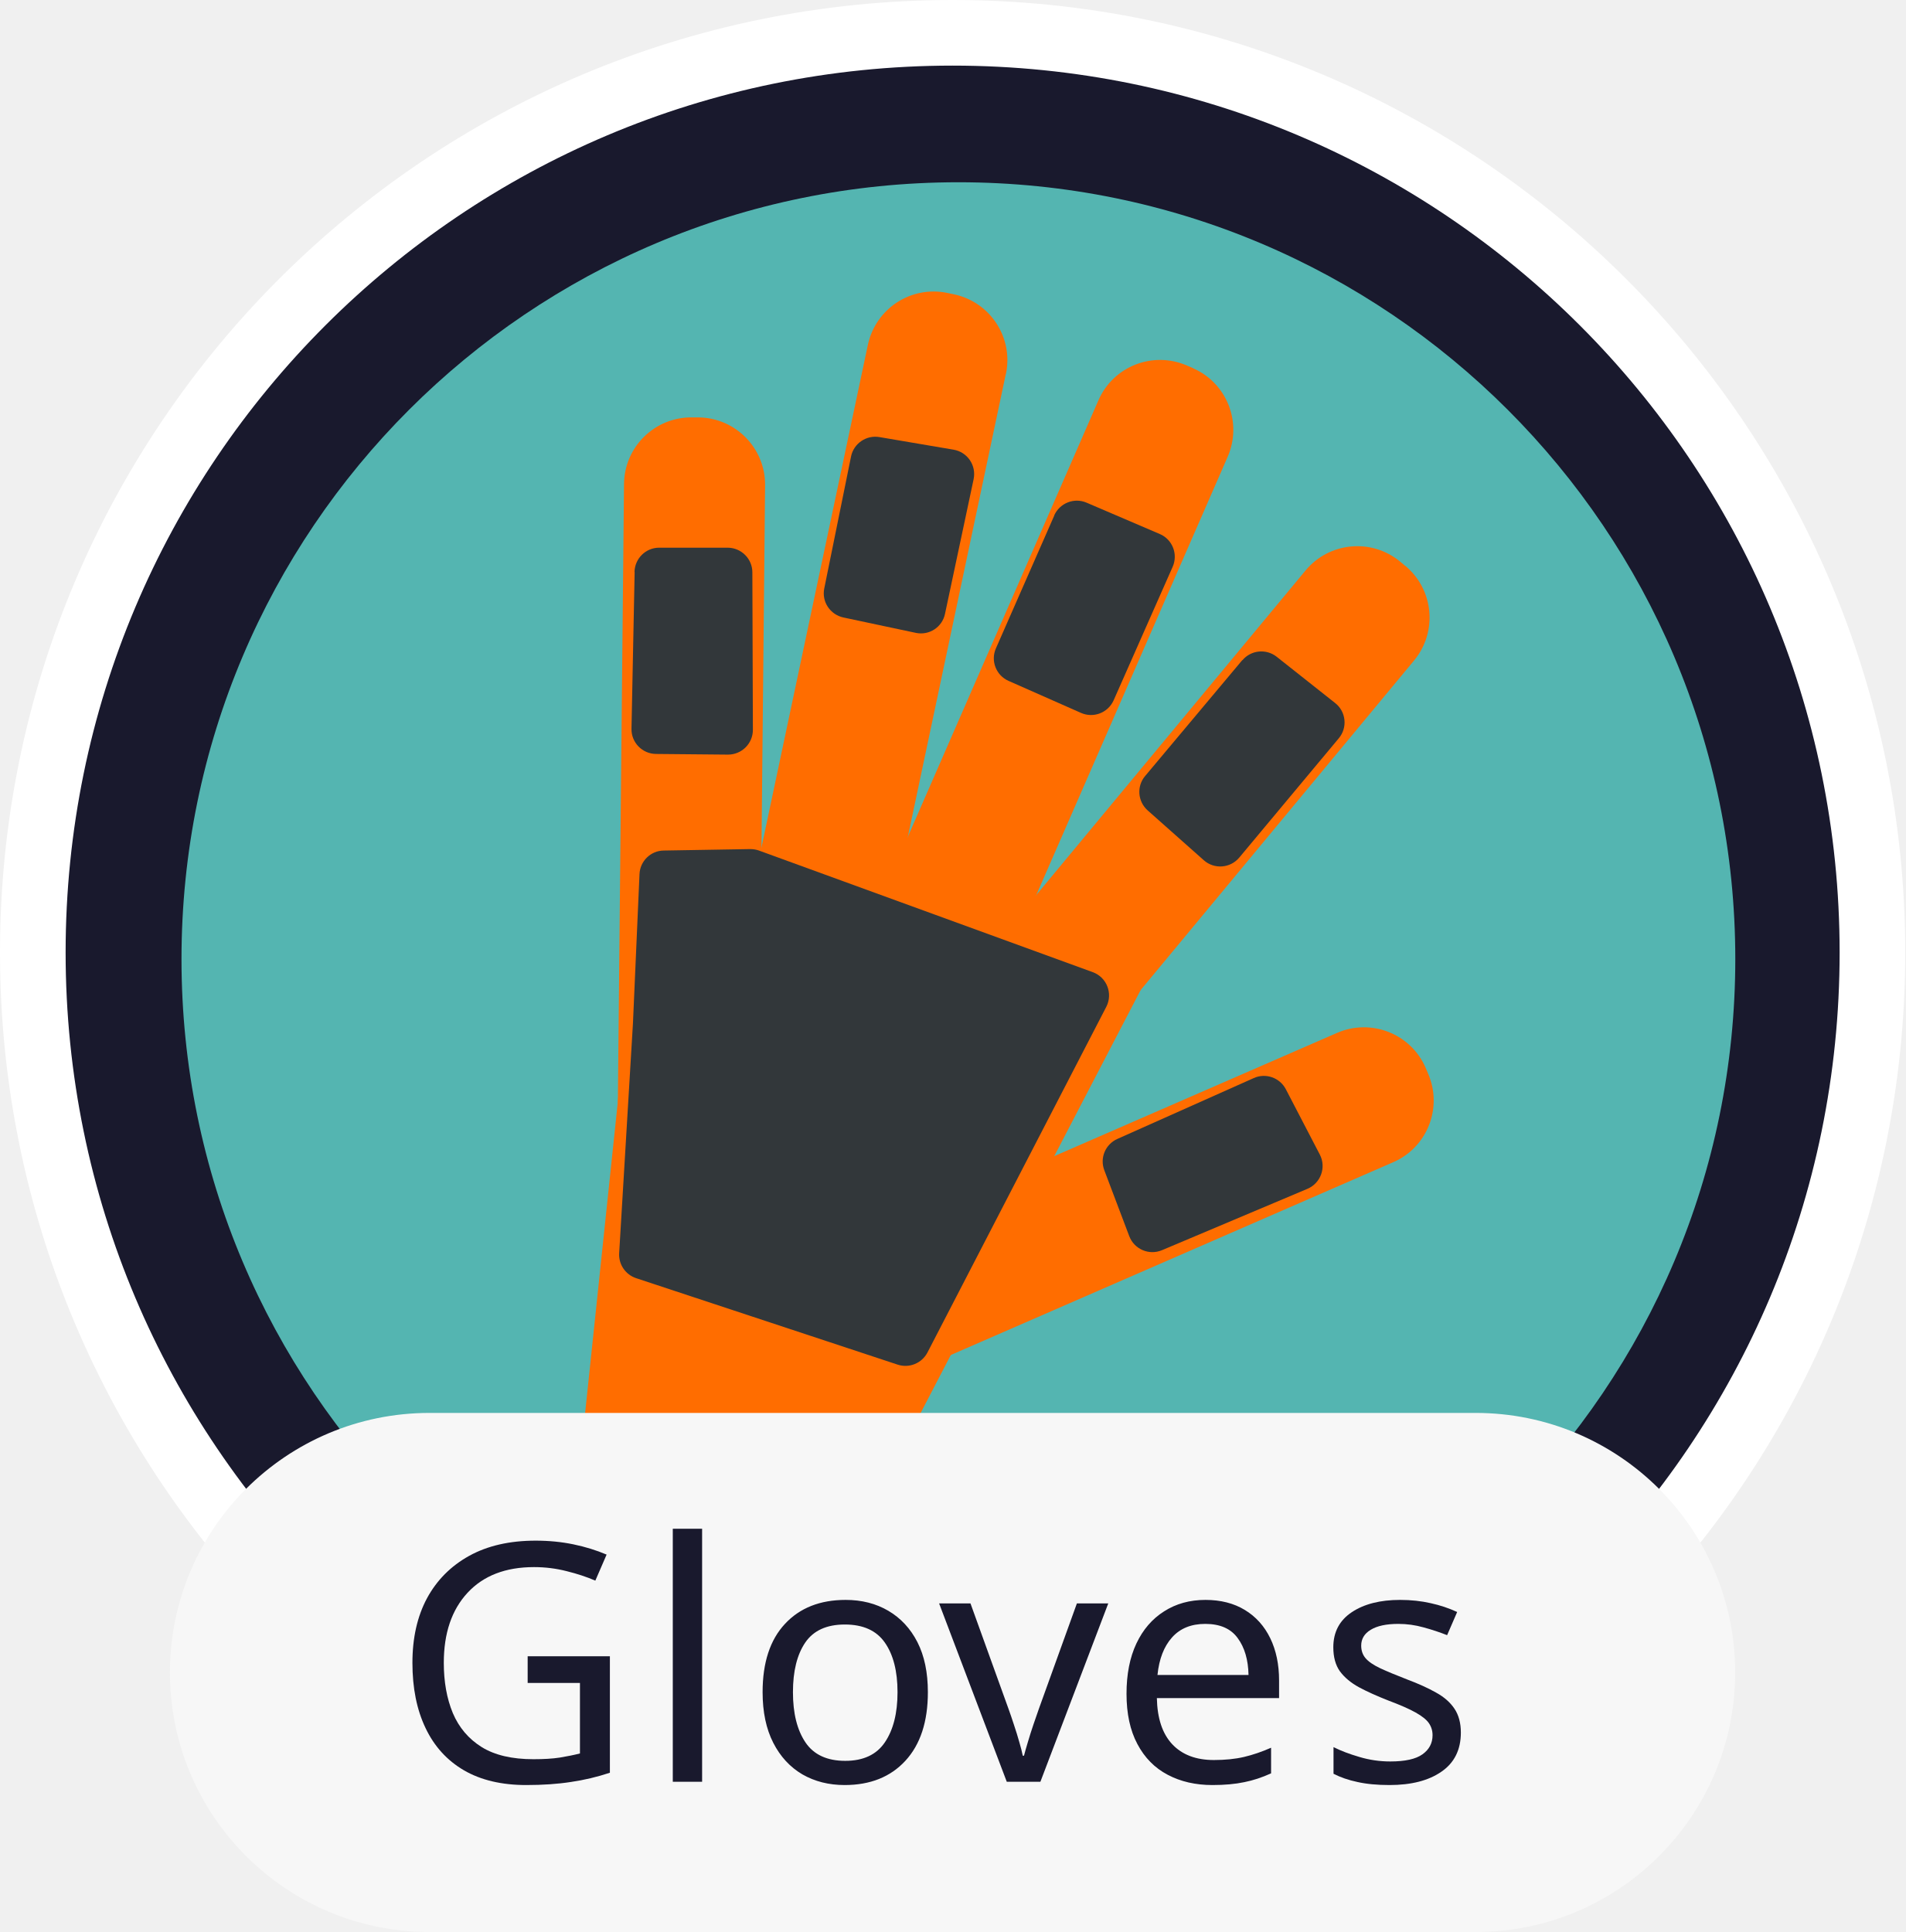
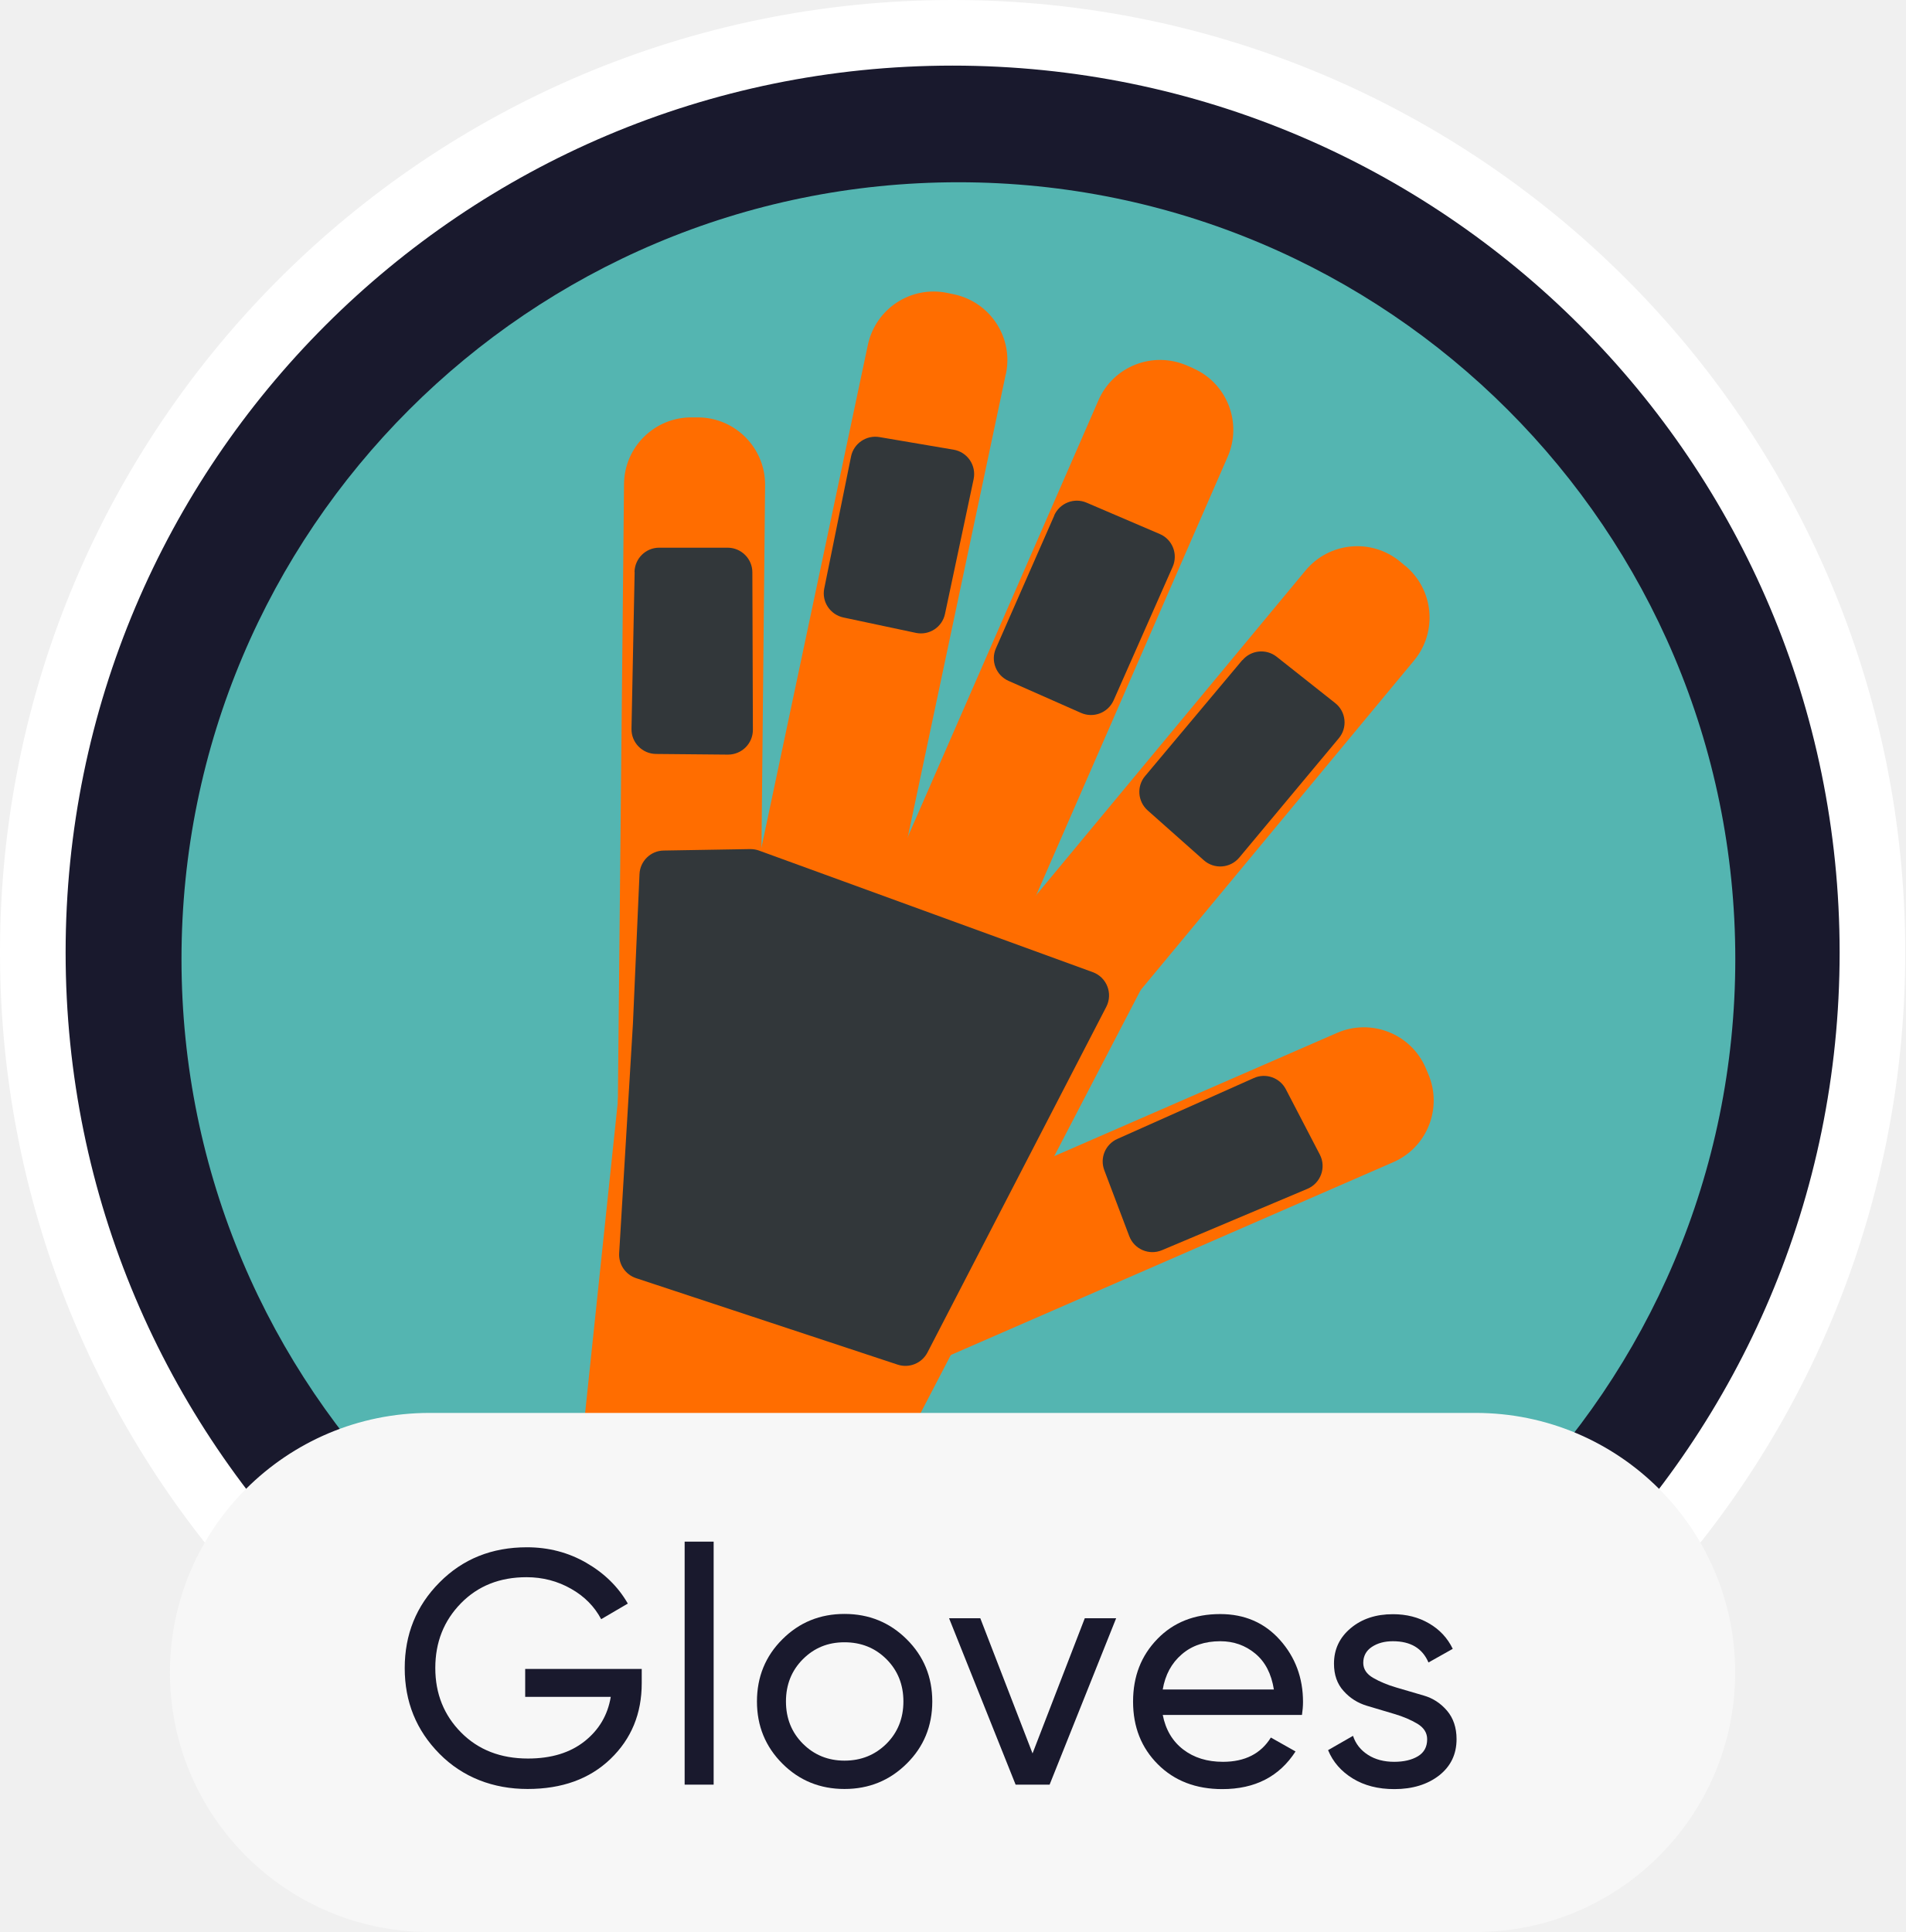
<svg xmlns="http://www.w3.org/2000/svg" viewBox="0 0 145.18 147.24">
  <defs>
-     <style>.d{stroke:#fff;stroke-miterlimit:10;stroke-width:5px;}.d,.e{fill:#19192d;}.f{letter-spacing:.03em;}.g{fill:#f7f7f7;}.h{fill:#ff6d00;}.i{fill:#32373a;}.j{fill:#54b5b1;}.k{letter-spacing:0em;}.e{font-family:Gilroy-Medium, Gilroy-Medium;font-size:25.37px;}</style>
+     <style>.d{stroke:#fff;stroke-miterlimit:10;stroke-width:5px;}.d,.e{fill:#19192d;}.f{fill:#f7f7f7;}.g{fill:#ff6d00;}.h{fill:#32373a;}.i{fill:#54b5b1;}</style>
  </defs>
  <g id="a" />
  <g id="b">
    <g id="c">
      <g>
        <circle class="d" cx="72.59" cy="72.59" r="70.09" />
-         <circle class="j" cx="73.03" cy="73.09" r="59.2" />
+         <circle class="i" cx="73.03" cy="73.09" r="59.2" />
        <g>
          <g>
-             <path class="h" d="M108.82,81.82l-.19-.45c-1.13-2.6-4.16-3.78-6.75-2.65l-43.25,18.85,4.29,9.85,43.25-18.85c2.6-1.13,3.78-4.16,2.65-6.75Z" />
-             <path class="h" d="M107.07,43.12l-.37-.31c-2.18-1.81-5.41-1.51-7.22,.67l-30.12,36.31,8.27,6.86,30.12-36.31c1.81-2.18,1.51-5.41-.67-7.22Z" />
-             <path class="h" d="M90.9,28.05l-.45-.19c-2.6-1.13-5.62,.05-6.75,2.65l-18.88,43.24,9.85,4.3,18.88-43.24c1.13-2.6-.05-5.62-2.65-6.75Z" />
-             <path class="h" d="M76.65,28.51c.59-2.77-1.18-5.49-3.96-6.08l-.48-.1c-2.77-.59-5.49,1.18-6.08,3.96l-9.77,46.16,10.51,2.23,9.77-46.16Z" />
-             <path class="h" d="M58.3,36.99c.03-2.83-2.25-5.15-5.08-5.18h-.49c-2.83-.03-5.15,2.24-5.18,5.07l-.47,47.18,10.75,.11,.47-47.18Z" />
-             <polygon class="h" points="65.22 117.17 86.94 75.41 48.88 66.83 44.36 109.84 65.22 117.17" />
+             <path class="g" d="M108.82,81.82l-.19-.45c-1.13-2.6-4.16-3.78-6.75-2.65l-43.25,18.85,4.29,9.85,43.25-18.85c2.6-1.13,3.78-4.16,2.65-6.75Z" />
+             <path class="g" d="M107.07,43.12l-.37-.31c-2.18-1.81-5.41-1.51-7.22,.67l-30.12,36.31,8.27,6.86,30.12-36.31c1.81-2.18,1.51-5.41-.67-7.22Z" />
+             <path class="g" d="M90.9,28.05l-.45-.19c-2.6-1.13-5.62,.05-6.75,2.65l-18.88,43.24,9.85,4.3,18.88-43.24c1.13-2.6-.05-5.62-2.65-6.75Z" />
+             <path class="g" d="M76.65,28.51c.59-2.77-1.18-5.49-3.96-6.08l-.48-.1c-2.77-.59-5.49,1.18-6.08,3.96l-9.77,46.16,10.51,2.23,9.77-46.16Z" />
+             <path class="g" d="M58.3,36.99c.03-2.83-2.25-5.15-5.08-5.18h-.49c-2.83-.03-5.15,2.24-5.18,5.07l-.47,47.18,10.75,.11,.47-47.18Z" />
+             <polygon class="g" points="65.22 117.17 86.94 75.41 48.88 66.83 44.36 109.84 65.22 117.17" />
          </g>
-           <path class="i" d="M48.36,43.59l-.24,11.95c-.02,1.05,.82,1.91,1.87,1.92l5.48,.05c1.05,0,1.9-.84,1.9-1.89l-.04-12c0-1.04-.85-1.88-1.89-1.88h-5.21c-1.03,0-1.86,.83-1.88,1.85Z" />
-           <path class="i" d="M64.85,34.79l-2.04,10.05c-.21,1.01,.44,2,1.46,2.22l5.51,1.17c1.02,.22,2.02-.43,2.23-1.45l2.18-10.26c.22-1.05-.47-2.07-1.53-2.25l-5.65-.96c-1-.17-1.96,.49-2.16,1.48Z" />
-           <path class="i" d="M80.34,39.28l-4.45,10.13c-.42,.95,.01,2.06,.96,2.48l5.52,2.44c.95,.42,2.06,0,2.49-.96l4.5-10.18c.42-.96-.02-2.08-.98-2.49l-5.58-2.39c-.95-.41-2.05,.03-2.47,.97Z" />
-           <path class="i" d="M94.67,50.3l-7.41,8.84c-.66,.78-.57,1.94,.19,2.62l4.28,3.8c.8,.71,2.02,.61,2.7-.2l7.59-9.1c.68-.81,.55-2.03-.28-2.68l-4.46-3.53c-.8-.63-1.96-.51-2.61,.27Z" />
-           <path class="i" d="M95.54,82.16l-10.4,4.64c-.91,.41-1.35,1.45-.99,2.39l1.9,5.02c.38,1,1.51,1.48,2.49,1.07l11.09-4.68c1.01-.43,1.45-1.63,.94-2.61l-2.59-4.98c-.46-.88-1.53-1.26-2.44-.85Z" />
-           <path class="i" d="M50.6,64.82l6.55-.11c.23,0,.46,.03,.68,.11l25.44,9.27c1.07,.39,1.55,1.63,1.03,2.64l-13.63,26.35c-.43,.82-1.39,1.21-2.27,.92l-19.93-6.59c-.81-.27-1.34-1.05-1.29-1.9l1.05-17.5,.5-11.39c.04-1,.86-1.79,1.85-1.8Z" />
+           <path class="h" d="M48.36,43.59l-.24,11.95c-.02,1.05,.82,1.91,1.87,1.92l5.48,.05c1.05,0,1.9-.84,1.9-1.89l-.04-12c0-1.04-.85-1.88-1.89-1.88h-5.21c-1.03,0-1.86,.83-1.88,1.85Z" />
+           <path class="h" d="M64.85,34.79l-2.04,10.05c-.21,1.01,.44,2,1.46,2.22l5.51,1.17c1.02,.22,2.02-.43,2.23-1.45l2.18-10.26c.22-1.05-.47-2.07-1.53-2.25l-5.65-.96c-1-.17-1.96,.49-2.16,1.48Z" />
+           <path class="h" d="M80.34,39.28l-4.45,10.13c-.42,.95,.01,2.06,.96,2.48l5.52,2.44c.95,.42,2.06,0,2.49-.96l4.5-10.18c.42-.96-.02-2.08-.98-2.49l-5.58-2.39c-.95-.41-2.05,.03-2.47,.97Z" />
+           <path class="h" d="M94.67,50.3l-7.41,8.84c-.66,.78-.57,1.94,.19,2.62l4.28,3.8c.8,.71,2.02,.61,2.7-.2l7.59-9.1c.68-.81,.55-2.03-.28-2.68l-4.46-3.53c-.8-.63-1.96-.51-2.61,.27Z" />
+           <path class="h" d="M95.54,82.16l-10.4,4.64c-.91,.41-1.35,1.45-.99,2.39l1.9,5.02c.38,1,1.51,1.48,2.49,1.07l11.09-4.68c1.01-.43,1.45-1.63,.94-2.61l-2.59-4.98c-.46-.88-1.53-1.26-2.44-.85Z" />
+           <path class="h" d="M50.6,64.82l6.55-.11c.23,0,.46,.03,.68,.11l25.44,9.27c1.07,.39,1.55,1.63,1.03,2.64l-13.63,26.35c-.43,.82-1.39,1.21-2.27,.92l-19.93-6.59c-.81-.27-1.34-1.05-1.29-1.9l1.05-17.5,.5-11.39c.04-1,.86-1.79,1.85-1.8Z" />
        </g>
-         <rect class="g" x="12.95" y="107.68" width="119.27" height="39.56" rx="19.78" ry="19.78" />
-         <text class="e" transform="translate(29.88 135.79)">
-           <tspan class="f" x="0" y="0">Gl</tspan>
-           <tspan class="k" x="26.84" y="0">ove</tspan>
-           <tspan class="f" x="70.42" y="0">s</tspan>
-         </text>
+         <rect class="f" x="12.95" y="107.68" width="119.27" height="39.56" rx="19.78" ry="19.78" />
+         <g>
+           <path class="e" d="M48.9,127.21v1.07c0,2.32-.79,4.24-2.38,5.77-1.59,1.53-3.7,2.29-6.32,2.29s-4.94-.89-6.71-2.68c-1.77-1.79-2.65-3.96-2.65-6.53s.88-4.75,2.65-6.53c1.77-1.79,3.99-2.68,6.66-2.68,1.64,0,3.15,.39,4.52,1.18,1.37,.79,2.43,1.82,3.17,3.11l-2.03,1.19c-.51-.96-1.27-1.74-2.3-2.32-1.02-.58-2.15-.88-3.39-.88-2.03,0-3.7,.66-5,1.99s-1.95,2.97-1.95,4.93,.66,3.6,1.97,4.92c1.31,1.32,3.01,1.98,5.09,1.98,1.78,0,3.21-.44,4.31-1.31s1.77-2,2-3.39h-6.52v-2.13h8.88Z" />
+           <path class="e" d="M52.17,136.01v-18.52h2.21v18.52h-2.21Z" />
+           <path class="e" d="M69.09,134.41c-1.3,1.29-2.88,1.93-4.74,1.93s-3.44-.64-4.73-1.93c-1.29-1.29-1.94-2.87-1.94-4.74s.65-3.46,1.94-4.74c1.29-1.29,2.87-1.93,4.73-1.93s3.44,.64,4.74,1.93,1.95,2.87,1.95,4.74-.65,3.46-1.95,4.74Zm-4.74-.23c1.27,0,2.33-.43,3.2-1.29,.86-.86,1.29-1.94,1.29-3.22s-.43-2.36-1.29-3.22c-.86-.86-1.93-1.29-3.2-1.29s-2.31,.43-3.17,1.29c-.86,.86-1.29,1.94-1.29,3.22s.43,2.36,1.29,3.22c.86,.86,1.92,1.29,3.17,1.29Z" />
+           <path class="e" d="M82.67,123.33h2.38l-5.07,12.68h-2.59l-5.07-12.68h2.38l3.98,10.3,3.98-10.3Z" />
+           <path class="e" d="M88.6,130.69c.22,1.13,.74,2.01,1.56,2.64,.82,.63,1.83,.94,3.03,.94,1.67,0,2.89-.62,3.65-1.85l1.88,1.06c-1.23,1.91-3.09,2.87-5.58,2.87-2.01,0-3.65-.63-4.91-1.89-1.26-1.26-1.89-2.85-1.89-4.78s.62-3.5,1.85-4.77c1.23-1.27,2.83-1.9,4.79-1.9,1.86,0,3.38,.66,4.55,1.97s1.76,2.89,1.76,4.73c0,.32-.03,.65-.08,.99h-10.63Zm4.39-5.61c-1.18,0-2.17,.33-2.94,1-.78,.67-1.26,1.56-1.45,2.68h8.47c-.19-1.2-.66-2.11-1.42-2.74-.76-.63-1.65-.94-2.66-.94Z" />
+           <path class="e" d="M103.88,126.72c0,.48,.25,.86,.75,1.15,.5,.29,1.09,.54,1.78,.74,.69,.2,1.38,.41,2.08,.61s1.29,.59,1.77,1.15c.48,.56,.73,1.29,.73,2.17,0,1.15-.44,2.07-1.33,2.77-.89,.69-2.03,1.04-3.41,1.04-1.24,0-2.29-.27-3.17-.81s-1.51-1.26-1.88-2.16l1.9-1.09c.2,.61,.58,1.09,1.14,1.45s1.23,.53,2,.53c.73,0,1.33-.14,1.8-.42,.47-.28,.71-.71,.71-1.3,0-.49-.25-.88-.74-1.18-.49-.29-1.08-.55-1.77-.75s-1.38-.41-2.08-.62c-.7-.21-1.29-.58-1.78-1.13-.49-.54-.73-1.23-.73-2.08,0-1.1,.43-2,1.28-2.71,.85-.71,1.92-1.06,3.21-1.06,1.03,0,1.95,.23,2.75,.7,.8,.46,1.41,1.11,1.81,1.94l-1.85,1.04c-.46-1.08-1.36-1.62-2.71-1.62-.63,0-1.16,.14-1.6,.43-.44,.29-.66,.7-.66,1.23Z" />
+         </g>
      </g>
    </g>
  </g>
</svg>
